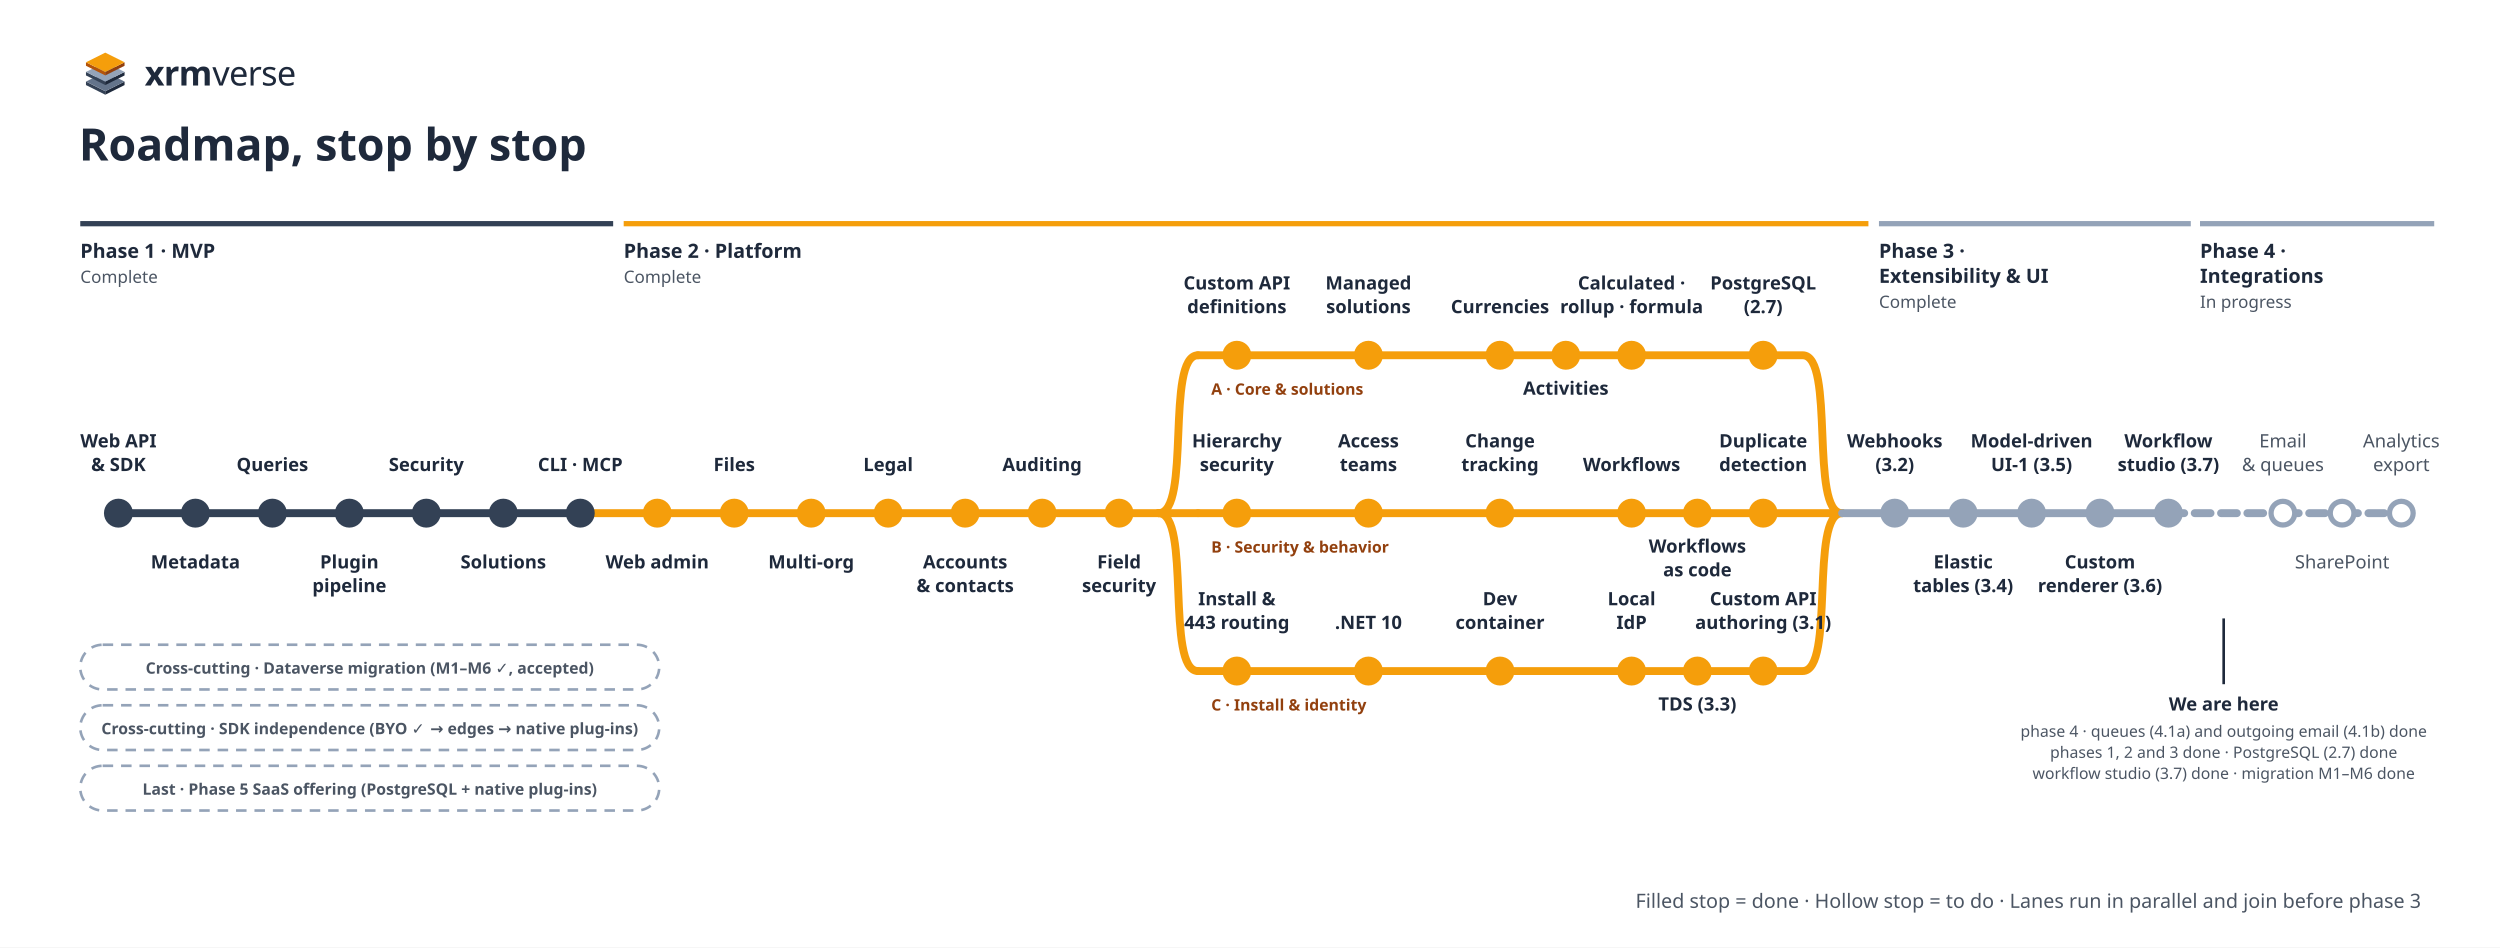
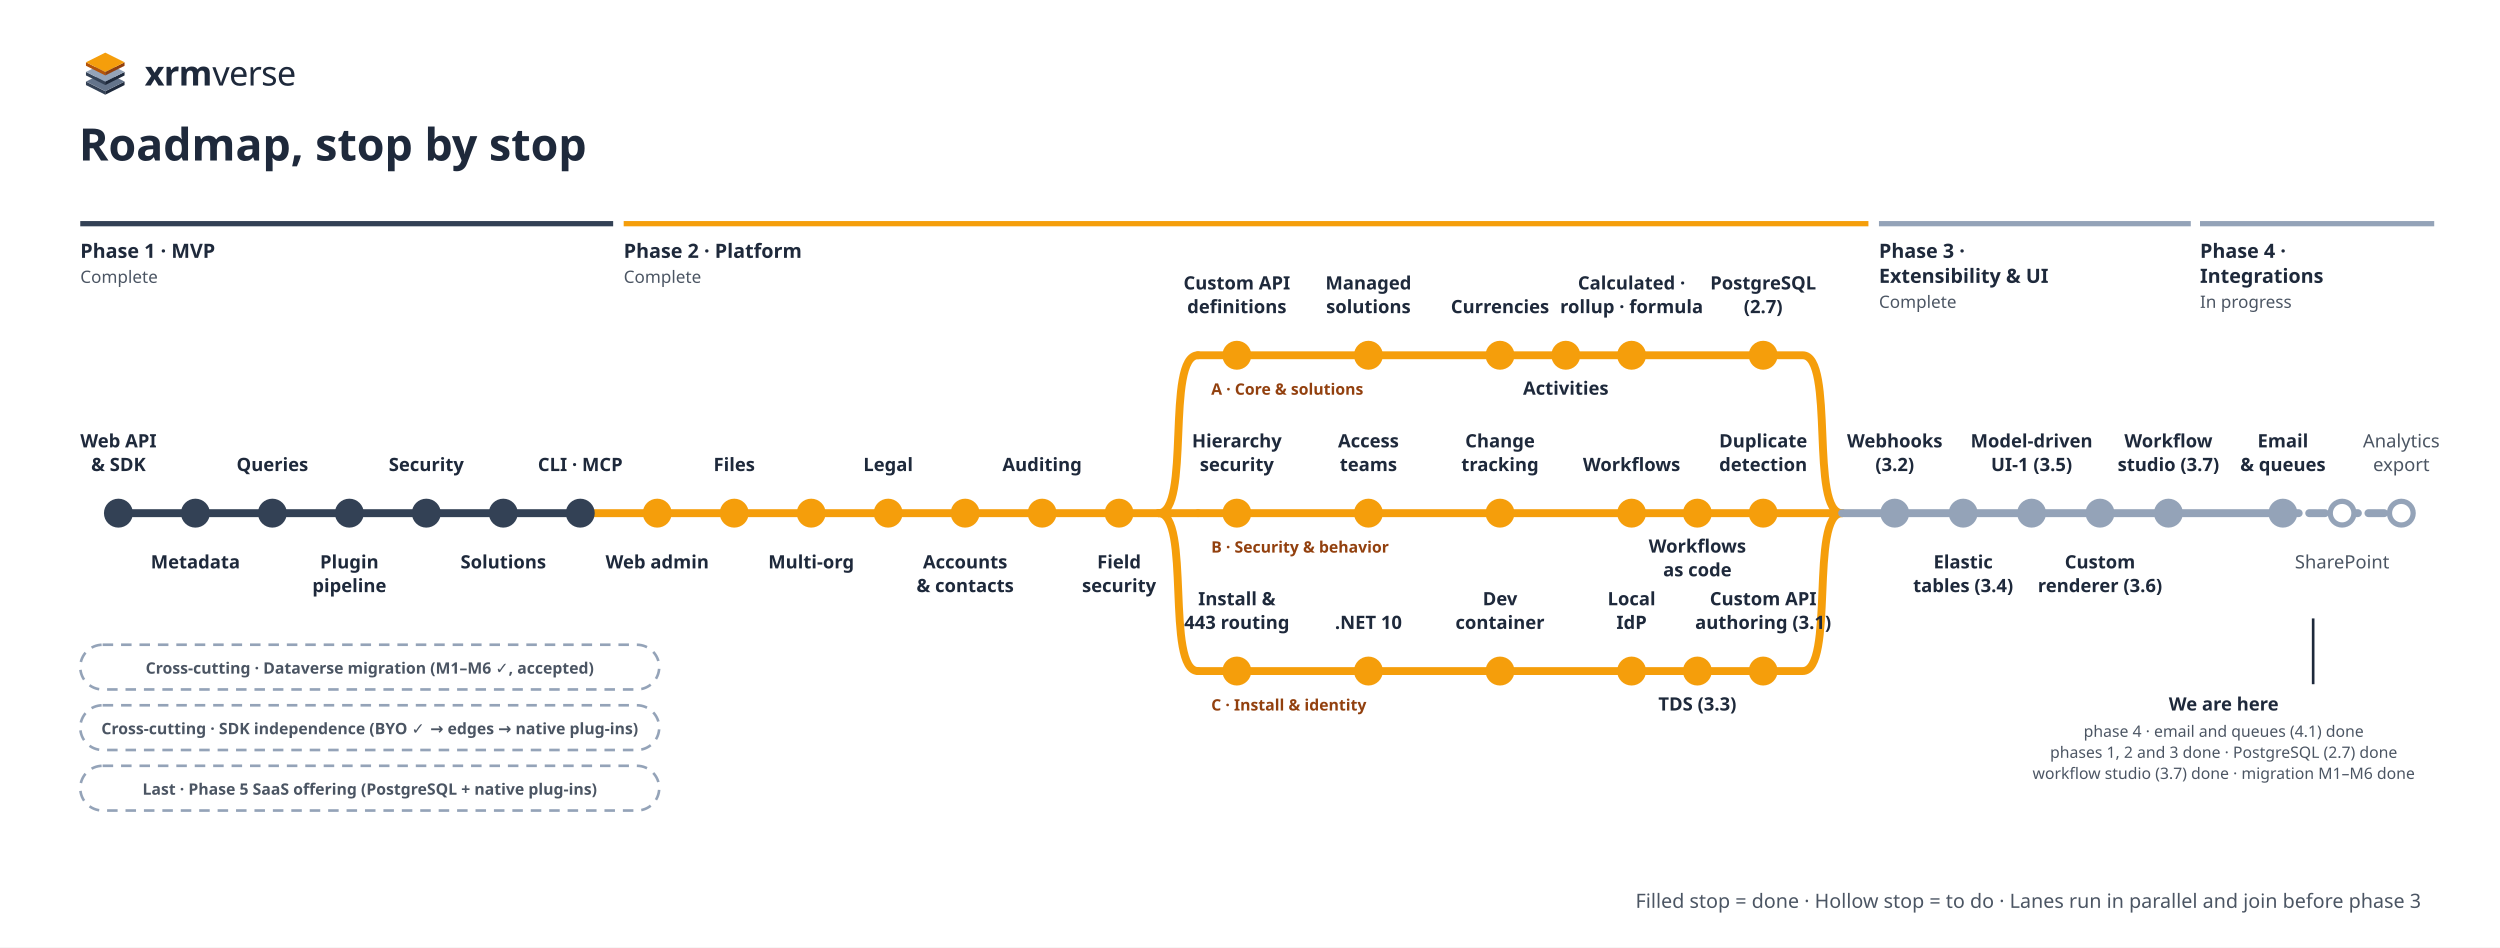
<svg xmlns="http://www.w3.org/2000/svg" viewBox="0 0 1900 720" width="1900" height="720" font-family="Sora, sans-serif" role="img" aria-label="xrmverse roadmap">
  <rect width="1900" height="720" fill="#FFFFFF" />
  <g transform="translate(60,36) scale(0.3333)">
    <polygon points="16,78 60,100 60,108 16,86" fill="#334155" />
    <polygon points="60,100 104,78 104,86 60,108" fill="#1E293B" />
    <polygon points="60,56 104,78 60,100 16,78" fill="#64748B" />
    <polygon points="16,56 60,78 60,86 16,64" fill="#334155" />
    <polygon points="60,78 104,56 104,64 60,86" fill="#1E293B" />
    <polygon points="60,34 104,56 60,78 16,56" fill="#94A3B8" />
    <polygon points="16,34 60,56 60,64 16,42" fill="#B45309" />
    <polygon points="60,56 104,34 104,42 60,64" fill="#92400E" />
    <polygon points="60,12 104,34 60,56 16,34" fill="#F59E0B" />
  </g>
  <text x="110" y="65" font-size="26" font-weight="700" fill="#1E293B" letter-spacing="-0.5">xrm<tspan font-weight="400">verse</tspan>
  </text>
  <text x="60.0" y="122.0" font-size="34" font-weight="700" fill="#1E293B" text-anchor="start">Roadmap, stop by stop</text>
  <rect x="61" y="168" width="405" height="4" fill="#334155" />
  <text x="61.0" y="196.0" font-size="15" font-weight="700" fill="#1E293B" text-anchor="start">Phase 1 · MVP</text>
  <text x="61.0" y="215.0" font-size="13" font-weight="400" fill="#4B5563" text-anchor="start">Complete</text>
  <rect x="474" y="168" width="946" height="4" fill="#F59E0B" />
  <text x="474.0" y="196.0" font-size="15" font-weight="700" fill="#1E293B" text-anchor="start">Phase 2 · Platform</text>
  <text x="474.0" y="215.0" font-size="13" font-weight="400" fill="#4B5563" text-anchor="start">Complete</text>
  <rect x="1428" y="168" width="237" height="4" fill="#94A3B8" />
  <text x="1428.0" y="196.0" font-size="15" font-weight="700" fill="#1E293B" text-anchor="start">Phase 3 ·</text>
  <text x="1428.0" y="215.0" font-size="15" font-weight="700" fill="#1E293B" text-anchor="start">Extensibility &amp; UI</text>
  <text x="1428.0" y="234.0" font-size="13" font-weight="400" fill="#4B5563" text-anchor="start">Complete</text>
  <rect x="1672" y="168" width="178" height="4" fill="#94A3B8" />
  <text x="1672.0" y="196.0" font-size="15" font-weight="700" fill="#1E293B" text-anchor="start">Phase 4 ·</text>
  <text x="1672.0" y="215.0" font-size="15" font-weight="700" fill="#1E293B" text-anchor="start">Integrations</text>
  <text x="1672.0" y="234.0" font-size="13" font-weight="400" fill="#4B5563" text-anchor="start">In progress</text>
  <line x1="90.0" y1="390.0" x2="148.5" y2="390.0" stroke="#334155" stroke-width="6" stroke-linecap="round" />
  <line x1="148.5" y1="390.0" x2="207.0" y2="390.0" stroke="#334155" stroke-width="6" stroke-linecap="round" />
  <line x1="207.0" y1="390.0" x2="265.5" y2="390.0" stroke="#334155" stroke-width="6" stroke-linecap="round" />
  <line x1="265.5" y1="390.0" x2="324.0" y2="390.0" stroke="#334155" stroke-width="6" stroke-linecap="round" />
  <line x1="324.0" y1="390.0" x2="382.5" y2="390.0" stroke="#334155" stroke-width="6" stroke-linecap="round" />
  <line x1="382.5" y1="390.0" x2="441.0" y2="390.0" stroke="#334155" stroke-width="6" stroke-linecap="round" />
  <line x1="441.0" y1="390.0" x2="499.5" y2="390.0" stroke="#F59E0B" stroke-width="6" stroke-linecap="round" />
  <line x1="499.5" y1="390.0" x2="558.0" y2="390.0" stroke="#F59E0B" stroke-width="6" stroke-linecap="round" />
  <line x1="558.0" y1="390.0" x2="616.5" y2="390.0" stroke="#F59E0B" stroke-width="6" stroke-linecap="round" />
  <line x1="616.5" y1="390.0" x2="675.0" y2="390.0" stroke="#F59E0B" stroke-width="6" stroke-linecap="round" />
  <line x1="675.0" y1="390.0" x2="733.5" y2="390.0" stroke="#F59E0B" stroke-width="6" stroke-linecap="round" />
  <line x1="733.5" y1="390.0" x2="792.0" y2="390.0" stroke="#F59E0B" stroke-width="6" stroke-linecap="round" />
  <line x1="792.0" y1="390.0" x2="850.5" y2="390.0" stroke="#F59E0B" stroke-width="6" stroke-linecap="round" />
  <line x1="850.5" y1="390.0" x2="880.5" y2="390.0" stroke="#F59E0B" stroke-width="6" stroke-linecap="round" />
  <circle cx="90.0" cy="390" r="9" fill="#334155" stroke="#334155" stroke-width="4" />
  <text x="90.0" y="358.0" font-size="14" font-weight="600" fill="#1E293B" text-anchor="middle">&amp; SDK</text>
  <text x="90.0" y="340.0" font-size="14" font-weight="600" fill="#1E293B" text-anchor="middle">Web API</text>
  <circle cx="148.5" cy="390" r="9" fill="#334155" stroke="#334155" stroke-width="4" />
  <text x="148.5" y="432.0" font-size="14" font-weight="600" fill="#1E293B" text-anchor="middle">Metadata</text>
  <circle cx="207.0" cy="390" r="9" fill="#334155" stroke="#334155" stroke-width="4" />
  <text x="207.0" y="358.0" font-size="14" font-weight="600" fill="#1E293B" text-anchor="middle">Queries</text>
  <circle cx="265.5" cy="390" r="9" fill="#334155" stroke="#334155" stroke-width="4" />
  <text x="265.5" y="432.0" font-size="14" font-weight="600" fill="#1E293B" text-anchor="middle">Plugin</text>
  <text x="265.5" y="450.0" font-size="14" font-weight="600" fill="#1E293B" text-anchor="middle">pipeline</text>
  <circle cx="324.0" cy="390" r="9" fill="#334155" stroke="#334155" stroke-width="4" />
  <text x="324.0" y="358.0" font-size="14" font-weight="600" fill="#1E293B" text-anchor="middle">Security</text>
  <circle cx="382.5" cy="390" r="9" fill="#334155" stroke="#334155" stroke-width="4" />
  <text x="382.5" y="432.0" font-size="14" font-weight="600" fill="#1E293B" text-anchor="middle">Solutions</text>
  <circle cx="441.0" cy="390" r="9" fill="#334155" stroke="#334155" stroke-width="4" />
  <text x="441.0" y="358.0" font-size="14" font-weight="600" fill="#1E293B" text-anchor="middle">CLI · MCP</text>
  <circle cx="499.5" cy="390" r="9" fill="#F59E0B" stroke="#F59E0B" stroke-width="4" />
  <text x="499.5" y="432.0" font-size="14" font-weight="600" fill="#1E293B" text-anchor="middle">Web admin</text>
  <circle cx="558.0" cy="390" r="9" fill="#F59E0B" stroke="#F59E0B" stroke-width="4" />
  <text x="558.0" y="358.0" font-size="14" font-weight="600" fill="#1E293B" text-anchor="middle">Files</text>
  <circle cx="616.5" cy="390" r="9" fill="#F59E0B" stroke="#F59E0B" stroke-width="4" />
  <text x="616.5" y="432.0" font-size="14" font-weight="600" fill="#1E293B" text-anchor="middle">Multi-org</text>
  <circle cx="675.0" cy="390" r="9" fill="#F59E0B" stroke="#F59E0B" stroke-width="4" />
  <text x="675.0" y="358.0" font-size="14" font-weight="600" fill="#1E293B" text-anchor="middle">Legal</text>
  <circle cx="733.5" cy="390" r="9" fill="#F59E0B" stroke="#F59E0B" stroke-width="4" />
  <text x="733.5" y="432.0" font-size="14" font-weight="600" fill="#1E293B" text-anchor="middle">Accounts</text>
  <text x="733.5" y="450.0" font-size="14" font-weight="600" fill="#1E293B" text-anchor="middle">&amp; contacts</text>
  <circle cx="792.0" cy="390" r="9" fill="#F59E0B" stroke="#F59E0B" stroke-width="4" />
  <text x="792.0" y="358.0" font-size="14" font-weight="600" fill="#1E293B" text-anchor="middle">Auditing</text>
  <circle cx="850.5" cy="390" r="9" fill="#F59E0B" stroke="#F59E0B" stroke-width="4" />
  <text x="850.5" y="432.0" font-size="14" font-weight="600" fill="#1E293B" text-anchor="middle">Field</text>
  <text x="850.5" y="450.0" font-size="14" font-weight="600" fill="#1E293B" text-anchor="middle">security</text>
  <path d="M880.5,390 C905.5,390 885.5,270 910.5,270" fill="none" stroke="#F59E0B" stroke-width="6" stroke-linecap="round" />
  <line x1="910.5" y1="270.0" x2="940.0" y2="270.0" stroke="#F59E0B" stroke-width="6" stroke-linecap="round" />
  <line x1="940.0" y1="270.0" x2="1040.0" y2="270.0" stroke="#F59E0B" stroke-width="6" stroke-linecap="round" />
  <line x1="1040.0" y1="270.0" x2="1140.0" y2="270.0" stroke="#F59E0B" stroke-width="6" stroke-linecap="round" />
  <line x1="1140.0" y1="270.0" x2="1190.0" y2="270.0" stroke="#F59E0B" stroke-width="6" stroke-linecap="round" />
  <line x1="1190.0" y1="270.0" x2="1240.0" y2="270.0" stroke="#F59E0B" stroke-width="6" stroke-linecap="round" />
  <line x1="1240.0" y1="270.0" x2="1340.0" y2="270.0" stroke="#F59E0B" stroke-width="6" stroke-linecap="round" />
  <path d="M1340,270 L1370,270 C1395,270 1375,390 1400,390" fill="none" stroke="#F59E0B" stroke-width="6" stroke-linecap="round" />
  <circle cx="940.0" cy="270" r="9" fill="#F59E0B" stroke="#F59E0B" stroke-width="4" />
  <text x="940.0" y="238.0" font-size="14" font-weight="600" fill="#1E293B" text-anchor="middle">definitions</text>
  <text x="940.0" y="220.0" font-size="14" font-weight="600" fill="#1E293B" text-anchor="middle">Custom API</text>
  <circle cx="1040.0" cy="270" r="9" fill="#F59E0B" stroke="#F59E0B" stroke-width="4" />
  <text x="1040.0" y="238.0" font-size="14" font-weight="600" fill="#1E293B" text-anchor="middle">solutions</text>
  <text x="1040.0" y="220.0" font-size="14" font-weight="600" fill="#1E293B" text-anchor="middle">Managed</text>
  <circle cx="1140.0" cy="270" r="9" fill="#F59E0B" stroke="#F59E0B" stroke-width="4" />
  <text x="1140.0" y="238.0" font-size="14" font-weight="600" fill="#1E293B" text-anchor="middle">Currencies</text>
  <circle cx="1190.0" cy="270" r="9" fill="#F59E0B" stroke="#F59E0B" stroke-width="4" />
  <text x="1190.0" y="300.0" font-size="14" font-weight="600" fill="#1E293B" text-anchor="middle">Activities</text>
  <circle cx="1240.0" cy="270" r="9" fill="#F59E0B" stroke="#F59E0B" stroke-width="4" />
  <text x="1240.0" y="238.0" font-size="14" font-weight="600" fill="#1E293B" text-anchor="middle">rollup · formula</text>
  <text x="1240.0" y="220.0" font-size="14" font-weight="600" fill="#1E293B" text-anchor="middle">Calculated ·</text>
  <circle cx="1340.0" cy="270" r="9" fill="#F59E0B" stroke="#F59E0B" stroke-width="4" />
  <text x="1340.0" y="238.0" font-size="14" font-weight="600" fill="#1E293B" text-anchor="middle">(2.7)</text>
  <text x="1340.0" y="220.0" font-size="14" font-weight="600" fill="#1E293B" text-anchor="middle">PostgreSQL</text>
  <text x="920.5" y="300.0" font-size="12" font-weight="700" fill="#92400E" text-anchor="start">A · Core &amp; solutions</text>
  <path d="M880.5,390 L910.5,390" fill="none" stroke="#F59E0B" stroke-width="6" stroke-linecap="round" />
  <line x1="910.5" y1="390.0" x2="1040.0" y2="390.0" stroke="#F59E0B" stroke-width="6" stroke-linecap="round" />
  <line x1="1040.0" y1="390.0" x2="1140.0" y2="390.0" stroke="#F59E0B" stroke-width="6" stroke-linecap="round" />
  <line x1="1140.0" y1="390.0" x2="1340.0" y2="390.0" stroke="#F59E0B" stroke-width="6" stroke-linecap="round" />
  <path d="M1340,390 L1400,390" fill="none" stroke="#F59E0B" stroke-width="6" stroke-linecap="round" />
  <circle cx="940.0" cy="390" r="9" fill="#F59E0B" stroke="#F59E0B" stroke-width="4" />
  <text x="940.0" y="358.0" font-size="14" font-weight="600" fill="#1E293B" text-anchor="middle">security</text>
  <text x="940.0" y="340.0" font-size="14" font-weight="600" fill="#1E293B" text-anchor="middle">Hierarchy</text>
  <circle cx="1040.0" cy="390" r="9" fill="#F59E0B" stroke="#F59E0B" stroke-width="4" />
  <text x="1040.0" y="358.0" font-size="14" font-weight="600" fill="#1E293B" text-anchor="middle">teams</text>
  <text x="1040.0" y="340.0" font-size="14" font-weight="600" fill="#1E293B" text-anchor="middle">Access</text>
  <circle cx="1140.0" cy="390" r="9" fill="#F59E0B" stroke="#F59E0B" stroke-width="4" />
  <text x="1140.0" y="358.0" font-size="14" font-weight="600" fill="#1E293B" text-anchor="middle">tracking</text>
  <text x="1140.0" y="340.0" font-size="14" font-weight="600" fill="#1E293B" text-anchor="middle">Change</text>
  <circle cx="1240.0" cy="390" r="9" fill="#F59E0B" stroke="#F59E0B" stroke-width="4" />
  <text x="1240.0" y="358.0" font-size="14" font-weight="600" fill="#1E293B" text-anchor="middle">Workflows</text>
  <circle cx="1340.0" cy="390" r="9" fill="#F59E0B" stroke="#F59E0B" stroke-width="4" />
  <text x="1340.0" y="358.0" font-size="14" font-weight="600" fill="#1E293B" text-anchor="middle">detection</text>
  <text x="1340.0" y="340.0" font-size="14" font-weight="600" fill="#1E293B" text-anchor="middle">Duplicate</text>
  <circle cx="1290.0" cy="390" r="9" fill="#F59E0B" stroke="#F59E0B" stroke-width="4" />
  <text x="1290.0" y="420.0" font-size="14" font-weight="600" fill="#1E293B" text-anchor="middle">Workflows</text>
  <text x="1290.0" y="438.0" font-size="14" font-weight="600" fill="#1E293B" text-anchor="middle">as code</text>
  <text x="920.5" y="420.0" font-size="12" font-weight="700" fill="#92400E" text-anchor="start">B · Security &amp; behavior</text>
  <path d="M880.5,390 C905.5,390 885.5,510 910.5,510" fill="none" stroke="#F59E0B" stroke-width="6" stroke-linecap="round" />
  <line x1="910.5" y1="510.0" x2="940.0" y2="510.0" stroke="#F59E0B" stroke-width="6" stroke-linecap="round" />
  <line x1="940.0" y1="510.0" x2="1040.0" y2="510.0" stroke="#F59E0B" stroke-width="6" stroke-linecap="round" />
  <line x1="1040.0" y1="510.0" x2="1140.0" y2="510.0" stroke="#F59E0B" stroke-width="6" stroke-linecap="round" />
  <line x1="1140.0" y1="510.0" x2="1240.0" y2="510.0" stroke="#F59E0B" stroke-width="6" stroke-linecap="round" />
  <line x1="1240.0" y1="510.0" x2="1340.0" y2="510.0" stroke="#F59E0B" stroke-width="6" stroke-linecap="round" />
  <path d="M1340,510 L1370,510 C1395,510 1375,390 1400,390" fill="none" stroke="#F59E0B" stroke-width="6" stroke-linecap="round" />
  <circle cx="940.0" cy="510" r="9" fill="#F59E0B" stroke="#F59E0B" stroke-width="4" />
  <text x="940.0" y="478.0" font-size="14" font-weight="600" fill="#1E293B" text-anchor="middle">443 routing</text>
  <text x="940.0" y="460.0" font-size="14" font-weight="600" fill="#1E293B" text-anchor="middle">Install &amp;</text>
  <circle cx="1040.0" cy="510" r="9" fill="#F59E0B" stroke="#F59E0B" stroke-width="4" />
  <text x="1040.0" y="478.0" font-size="14" font-weight="600" fill="#1E293B" text-anchor="middle">.NET 10</text>
  <circle cx="1140.0" cy="510" r="9" fill="#F59E0B" stroke="#F59E0B" stroke-width="4" />
  <text x="1140.0" y="478.0" font-size="14" font-weight="600" fill="#1E293B" text-anchor="middle">container</text>
  <text x="1140.0" y="460.0" font-size="14" font-weight="600" fill="#1E293B" text-anchor="middle">Dev</text>
  <circle cx="1240.0" cy="510" r="9" fill="#F59E0B" stroke="#F59E0B" stroke-width="4" />
  <text x="1240.0" y="478.0" font-size="14" font-weight="600" fill="#1E293B" text-anchor="middle">IdP</text>
  <text x="1240.0" y="460.0" font-size="14" font-weight="600" fill="#1E293B" text-anchor="middle">Local</text>
  <circle cx="1290.0" cy="510" r="9" fill="#F59E0B" stroke="#F59E0B" stroke-width="4" />
  <text x="1290.0" y="540.0" font-size="14" font-weight="600" fill="#1E293B" text-anchor="middle">TDS (3.3)</text>
  <circle cx="1340.0" cy="510" r="9" fill="#F59E0B" stroke="#F59E0B" stroke-width="4" />
  <text x="1340.0" y="478.0" font-size="14" font-weight="600" fill="#1E293B" text-anchor="middle">authoring (3.1)</text>
  <text x="1340.0" y="460.0" font-size="14" font-weight="600" fill="#1E293B" text-anchor="middle">Custom API</text>
  <text x="920.5" y="540.0" font-size="12" font-weight="700" fill="#92400E" text-anchor="start">C · Install &amp; identity</text>
  <line x1="1400.0" y1="390.0" x2="1440.0" y2="390.0" stroke="#94A3B8" stroke-width="6" stroke-linecap="round" />
  <line x1="1440.0" y1="390.0" x2="1492.0" y2="390.0" stroke="#94A3B8" stroke-width="6" stroke-linecap="round" />
  <line x1="1492.0" y1="390.0" x2="1544.0" y2="390.0" stroke="#94A3B8" stroke-width="6" stroke-linecap="round" />
  <line x1="1544.0" y1="390.0" x2="1596.0" y2="390.0" stroke="#94A3B8" stroke-width="6" stroke-linecap="round" />
  <line x1="1596.0" y1="390.0" x2="1648.0" y2="390.0" stroke="#94A3B8" stroke-width="6" stroke-linecap="round" />
-   <line x1="1648.0" y1="390.0" x2="1735.0" y2="390.0" stroke="#94A3B8" stroke-width="6" stroke-linecap="round" stroke-dasharray="12 8" />
+   <line x1="1648.0" y1="390.0" x2="1735.0" y2="390.0" stroke="#94A3B8" stroke-width="6" stroke-linecap="round" />
  <line x1="1735.0" y1="390.0" x2="1780.0" y2="390.0" stroke="#94A3B8" stroke-width="6" stroke-linecap="round" stroke-dasharray="12 8" />
  <line x1="1780.0" y1="390.0" x2="1825.0" y2="390.0" stroke="#94A3B8" stroke-width="6" stroke-linecap="round" stroke-dasharray="12 8" />
  <circle cx="1440.0" cy="390" r="9" fill="#94A3B8" stroke="#94A3B8" stroke-width="4" />
  <text x="1440.0" y="358.0" font-size="14" font-weight="600" fill="#1E293B" text-anchor="middle">(3.2)</text>
  <text x="1440.0" y="340.0" font-size="14" font-weight="600" fill="#1E293B" text-anchor="middle">Webhooks</text>
  <circle cx="1492.0" cy="390" r="9" fill="#94A3B8" stroke="#94A3B8" stroke-width="4" />
  <text x="1492.0" y="432.0" font-size="14" font-weight="600" fill="#1E293B" text-anchor="middle">Elastic</text>
  <text x="1492.0" y="450.0" font-size="14" font-weight="600" fill="#1E293B" text-anchor="middle">tables (3.4)</text>
  <circle cx="1544.0" cy="390" r="9" fill="#94A3B8" stroke="#94A3B8" stroke-width="4" />
  <text x="1544.0" y="358.0" font-size="14" font-weight="600" fill="#1E293B" text-anchor="middle">UI-1 (3.5)</text>
  <text x="1544.0" y="340.0" font-size="14" font-weight="600" fill="#1E293B" text-anchor="middle">Model-driven</text>
  <circle cx="1596.0" cy="390" r="9" fill="#94A3B8" stroke="#94A3B8" stroke-width="4" />
  <text x="1596.0" y="432.0" font-size="14" font-weight="600" fill="#1E293B" text-anchor="middle">Custom</text>
  <text x="1596.0" y="450.0" font-size="14" font-weight="600" fill="#1E293B" text-anchor="middle">renderer (3.6)</text>
  <circle cx="1648.0" cy="390" r="9" fill="#94A3B8" stroke="#94A3B8" stroke-width="4" />
  <text x="1648.0" y="358.0" font-size="14" font-weight="600" fill="#1E293B" text-anchor="middle">studio (3.7)</text>
  <text x="1648.0" y="340.0" font-size="14" font-weight="600" fill="#1E293B" text-anchor="middle">Workflow</text>
-   <circle cx="1735.0" cy="390" r="9" fill="#FFFFFF" stroke="#94A3B8" stroke-width="4" />
-   <text x="1735.0" y="358.0" font-size="14" font-weight="400" fill="#4B5563" text-anchor="middle">&amp; queues</text>
-   <text x="1735.0" y="340.0" font-size="14" font-weight="400" fill="#4B5563" text-anchor="middle">Email</text>
+   <circle cx="1735.0" cy="390" r="9" fill="#94A3B8" stroke="#94A3B8" stroke-width="4" />
+   <text x="1735.0" y="358.0" font-size="14" font-weight="600" fill="#1E293B" text-anchor="middle">&amp; queues</text>
+   <text x="1735.0" y="340.0" font-size="14" font-weight="600" fill="#1E293B" text-anchor="middle">Email</text>
  <circle cx="1780.0" cy="390" r="9" fill="#FFFFFF" stroke="#94A3B8" stroke-width="4" />
  <text x="1780.0" y="432.0" font-size="14" font-weight="400" fill="#4B5563" text-anchor="middle">SharePoint</text>
  <circle cx="1825.0" cy="390" r="9" fill="#FFFFFF" stroke="#94A3B8" stroke-width="4" />
  <text x="1825.0" y="358.0" font-size="14" font-weight="400" fill="#4B5563" text-anchor="middle">export</text>
  <text x="1825.0" y="340.0" font-size="14" font-weight="400" fill="#4B5563" text-anchor="middle">Analytics</text>
  <rect x="61" y="490" width="440" height="34" rx="17" fill="#FFFFFF" stroke="#94A3B8" stroke-width="2" stroke-dasharray="8 6" />
  <text x="281.0" y="512.0" font-size="12" font-weight="600" fill="#4B5563" text-anchor="middle">Cross-cutting · Dataverse migration (M1–M6 ✓, accepted)</text>
  <rect x="61" y="536" width="440" height="34" rx="17" fill="#FFFFFF" stroke="#94A3B8" stroke-width="2" stroke-dasharray="8 6" />
  <text x="281.0" y="558.0" font-size="12" font-weight="600" fill="#4B5563" text-anchor="middle">Cross-cutting · SDK independence (BYO ✓ → edges → native plug-ins)</text>
  <rect x="61" y="582" width="440" height="34" rx="17" fill="#FFFFFF" stroke="#94A3B8" stroke-width="2" stroke-dasharray="8 6" />
  <text x="281.0" y="604.0" font-size="12" font-weight="600" fill="#4B5563" text-anchor="middle">Last · Phase 5 SaaS offering (PostgreSQL + native plug-ins)</text>
-   <rect x="1689" y="470" width="2" height="50" fill="#1E293B" />
+   <rect x="1757" y="470" width="2" height="50" fill="#1E293B" />
  <text x="1690.0" y="540.0" font-size="14" font-weight="700" fill="#1E293B" text-anchor="middle">We are here</text>
-   <text x="1690.0" y="560.0" font-size="12" font-weight="400" fill="#4B5563" text-anchor="middle">phase 4 · queues (4.1a) and outgoing email (4.1b) done</text>
+   <text x="1690.0" y="560.0" font-size="12" font-weight="400" fill="#4B5563" text-anchor="middle">phase 4 · email and queues (4.1) done</text>
  <text x="1690.0" y="576.0" font-size="12" font-weight="400" fill="#4B5563" text-anchor="middle">phases 1, 2 and 3 done · PostgreSQL (2.7) done</text>
  <text x="1690.0" y="592.0" font-size="12" font-weight="400" fill="#4B5563" text-anchor="middle">workflow studio (3.7) done · migration M1–M6 done</text>
  <text x="1840.0" y="690.0" font-size="15" font-weight="400" fill="#4B5563" text-anchor="end">Filled stop = done · Hollow stop = to do · Lanes run in parallel and join before phase 3</text>
</svg>
